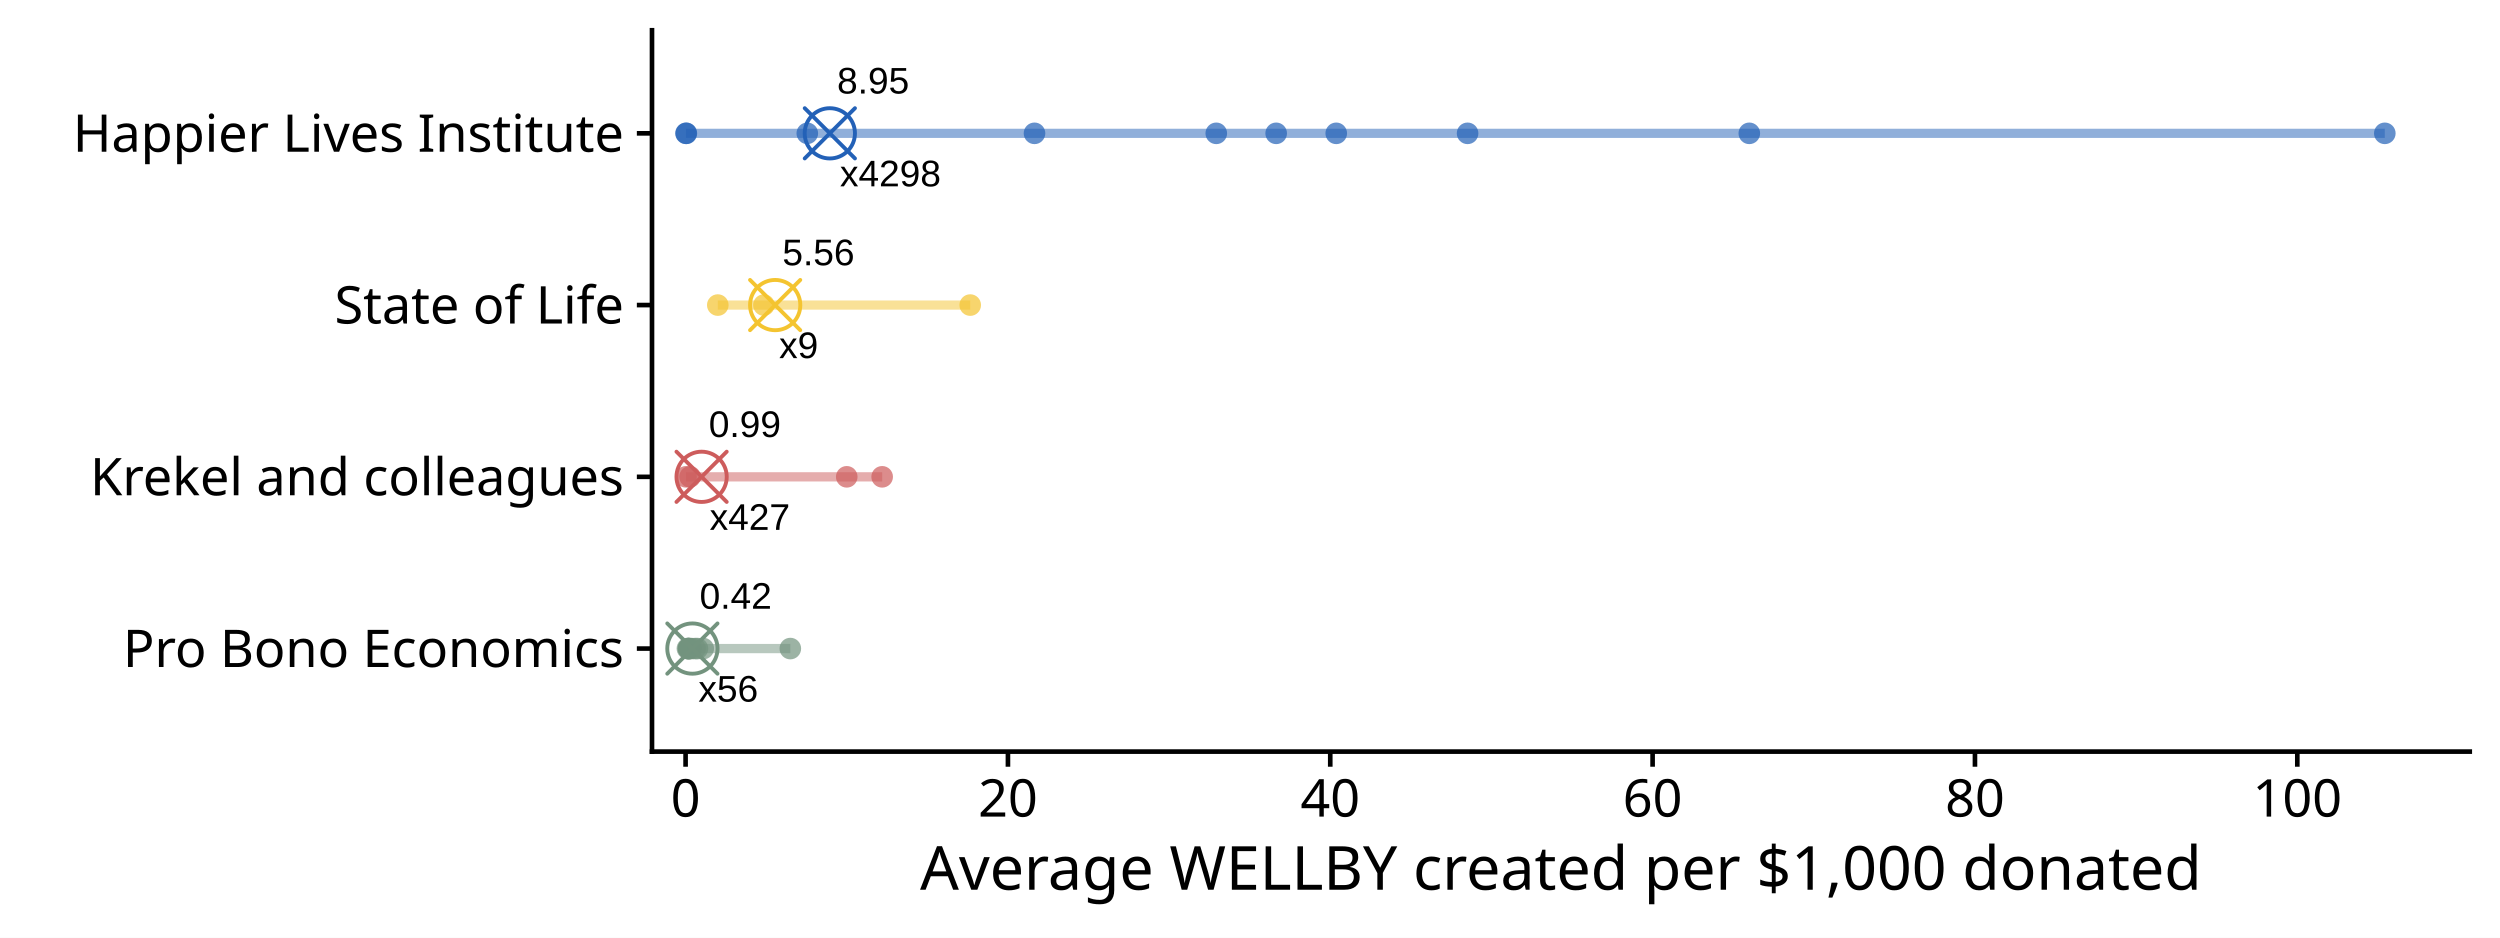
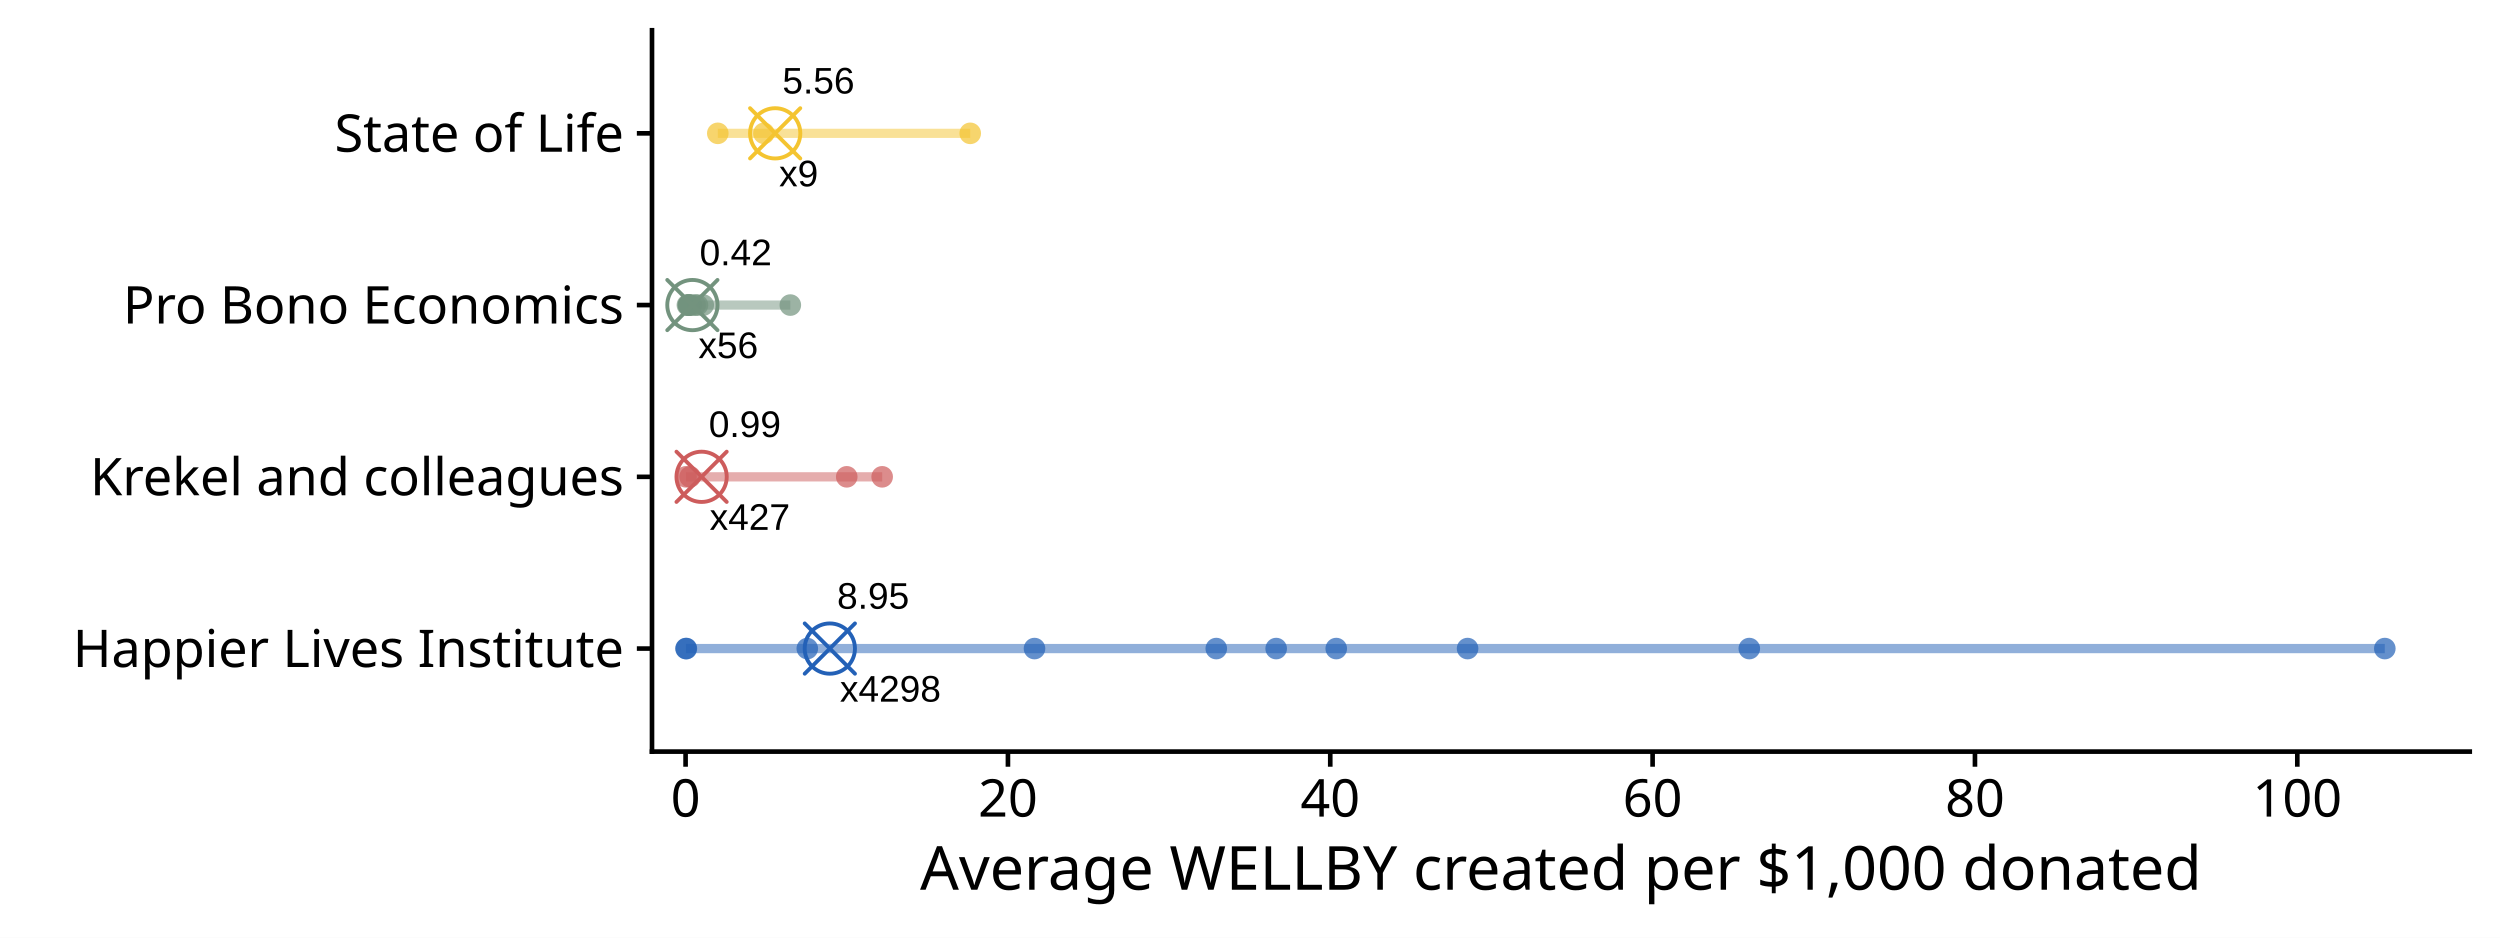
<svg xmlns="http://www.w3.org/2000/svg" role="img" aria-labelledby="evaluators_WBp1k-title" width="100%" viewBox="0 0 576.00 216.00">
  <g class="svglite">
    <defs>
      <style type="text/css">
    .svglite line, .svglite polyline, .svglite polygon, .svglite path, .svglite rect, .svglite circle {
      fill: none;
      stroke: #000000;
      stroke-linecap: round;
      stroke-linejoin: round;
      stroke-miterlimit: 10.00;
    }
    .svglite text {
      white-space: pre;
    }
    .svglite g.glyphgroup path {
      fill: inherit;
      stroke: none;
    }
  </style>
    </defs>
    <rect width="100%" height="100%" style="stroke: none; fill: #FFFFFF;" />
    <defs>
      <clipPath id="cpMC4wMHw1NzYuMDB8MC4wMHwyMTYuMDA=">
        <rect x="0.00" y="0.00" width="576.00" height="216.00" />
      </clipPath>
    </defs>
    <g clip-path="url(#cpMC4wMHw1NzYuMDB8MC4wMHwyMTYuMDA=)">
      <rect x="0.00" y="0.00" width="576.00" height="216.00" style="stroke-width: 1.07; stroke: none; fill: #FFFFFF;" />
    </g>
    <defs>
      <clipPath id="cpMTUwLjIyfDU2OS4wM3w2Ljk3fDE3My4xNw==">
        <rect x="150.22" y="6.97" width="418.81" height="166.20" />
      </clipPath>
    </defs>
    <g clip-path="url(#cpMTUwLjIyfDU2OS4wM3w2Ljk3fDE3My4xNw==)">
      <rect x="150.22" y="6.97" width="418.81" height="166.20" style="stroke-width: 1.07; stroke: none; fill: #FFFFFF;" />
-       <circle cx="549.46" cy="30.72" r="2.49" style="stroke-width: 0.90; stroke: none; fill: #2361B7; fill-opacity: 0.70;" />
-       <circle cx="403.04" cy="30.72" r="2.49" style="stroke-width: 0.90; stroke: none; fill: #2361B7; fill-opacity: 0.70;" />
-       <circle cx="338.13" cy="30.72" r="2.49" style="stroke-width: 0.90; stroke: none; fill: #2361B7; fill-opacity: 0.70;" />
-       <circle cx="307.87" cy="30.72" r="2.49" style="stroke-width: 0.90; stroke: none; fill: #2361B7; fill-opacity: 0.70;" />
-       <circle cx="294.03" cy="30.72" r="2.49" style="stroke-width: 0.90; stroke: none; fill: #2361B7; fill-opacity: 0.70;" />
-       <circle cx="280.23" cy="30.72" r="2.49" style="stroke-width: 0.90; stroke: none; fill: #2361B7; fill-opacity: 0.70;" />
-       <circle cx="238.35" cy="30.72" r="2.49" style="stroke-width: 0.90; stroke: none; fill: #2361B7; fill-opacity: 0.70;" />
-       <circle cx="223.54" cy="70.29" r="2.49" style="stroke-width: 0.90; stroke: none; fill: #F4C430; fill-opacity: 0.70;" />
+       <circle cx="549.46" cy="149.43" r="2.49" style="stroke-width: 0.90; stroke: none; fill: #2361B7; fill-opacity: 0.70;" />
+       <circle cx="403.04" cy="149.43" r="2.49" style="stroke-width: 0.90; stroke: none; fill: #2361B7; fill-opacity: 0.70;" />
+       <circle cx="338.13" cy="149.43" r="2.49" style="stroke-width: 0.90; stroke: none; fill: #2361B7; fill-opacity: 0.70;" />
+       <circle cx="307.87" cy="149.43" r="2.49" style="stroke-width: 0.90; stroke: none; fill: #2361B7; fill-opacity: 0.70;" />
+       <circle cx="294.03" cy="149.43" r="2.49" style="stroke-width: 0.90; stroke: none; fill: #2361B7; fill-opacity: 0.70;" />
+       <circle cx="280.23" cy="149.43" r="2.49" style="stroke-width: 0.90; stroke: none; fill: #2361B7; fill-opacity: 0.70;" />
+       <circle cx="238.35" cy="149.43" r="2.49" style="stroke-width: 0.90; stroke: none; fill: #2361B7; fill-opacity: 0.70;" />
+       <circle cx="223.54" cy="30.72" r="2.49" style="stroke-width: 0.90; stroke: none; fill: #F4C430; fill-opacity: 0.70;" />
      <circle cx="203.25" cy="109.86" r="2.49" style="stroke-width: 0.90; stroke: none; fill: #CD5C5C; fill-opacity: 0.70;" />
      <circle cx="195.09" cy="109.86" r="2.49" style="stroke-width: 0.90; stroke: none; fill: #CD5C5C; fill-opacity: 0.70;" />
-       <circle cx="186.00" cy="30.72" r="2.49" style="stroke-width: 0.90; stroke: none; fill: #2361B7; fill-opacity: 0.70;" />
-       <circle cx="182.09" cy="149.43" r="2.49" style="stroke-width: 0.90; stroke: none; fill: #73937E; fill-opacity: 0.70;" />
-       <circle cx="176.01" cy="70.29" r="2.49" style="stroke-width: 0.90; stroke: none; fill: #F4C430; fill-opacity: 0.70;" />
-       <circle cx="165.38" cy="70.29" r="2.49" style="stroke-width: 0.90; stroke: none; fill: #F4C430; fill-opacity: 0.70;" />
-       <circle cx="162.03" cy="149.43" r="2.49" style="stroke-width: 0.90; stroke: none; fill: #73937E; fill-opacity: 0.70;" />
-       <circle cx="160.70" cy="149.43" r="2.49" style="stroke-width: 0.90; stroke: none; fill: #73937E; fill-opacity: 0.70;" />
-       <circle cx="160.17" cy="149.43" r="2.49" style="stroke-width: 0.90; stroke: none; fill: #73937E; fill-opacity: 0.70;" />
-       <circle cx="159.31" cy="149.43" r="2.49" style="stroke-width: 0.90; stroke: none; fill: #73937E; fill-opacity: 0.70;" />
+       <circle cx="186.00" cy="149.43" r="2.49" style="stroke-width: 0.90; stroke: none; fill: #2361B7; fill-opacity: 0.70;" />
+       <circle cx="182.09" cy="70.29" r="2.49" style="stroke-width: 0.90; stroke: none; fill: #73937E; fill-opacity: 0.70;" />
+       <circle cx="176.01" cy="30.72" r="2.49" style="stroke-width: 0.90; stroke: none; fill: #F4C430; fill-opacity: 0.70;" />
+       <circle cx="165.38" cy="30.72" r="2.49" style="stroke-width: 0.90; stroke: none; fill: #F4C430; fill-opacity: 0.70;" />
+       <circle cx="162.03" cy="70.29" r="2.49" style="stroke-width: 0.90; stroke: none; fill: #73937E; fill-opacity: 0.70;" />
+       <circle cx="160.70" cy="70.29" r="2.49" style="stroke-width: 0.90; stroke: none; fill: #73937E; fill-opacity: 0.70;" />
+       <circle cx="160.17" cy="70.29" r="2.49" style="stroke-width: 0.90; stroke: none; fill: #73937E; fill-opacity: 0.70;" />
+       <circle cx="159.31" cy="70.29" r="2.49" style="stroke-width: 0.90; stroke: none; fill: #73937E; fill-opacity: 0.70;" />
      <circle cx="159.00" cy="109.86" r="2.49" style="stroke-width: 0.90; stroke: none; fill: #CD5C5C; fill-opacity: 0.70;" />
-       <circle cx="158.77" cy="149.43" r="2.49" style="stroke-width: 0.90; stroke: none; fill: #73937E; fill-opacity: 0.70;" />
-       <circle cx="158.66" cy="149.43" r="2.49" style="stroke-width: 0.90; stroke: none; fill: #73937E; fill-opacity: 0.70;" />
-       <circle cx="158.65" cy="149.43" r="2.49" style="stroke-width: 0.90; stroke: none; fill: #73937E; fill-opacity: 0.70;" />
-       <circle cx="158.62" cy="149.43" r="2.49" style="stroke-width: 0.90; stroke: none; fill: #73937E; fill-opacity: 0.70;" />
-       <circle cx="158.38" cy="149.43" r="2.49" style="stroke-width: 0.90; stroke: none; fill: #73937E; fill-opacity: 0.70;" />
-       <circle cx="158.14" cy="30.72" r="2.49" style="stroke-width: 0.90; stroke: none; fill: #2361B7; fill-opacity: 0.70;" />
+       <circle cx="158.77" cy="70.29" r="2.49" style="stroke-width: 0.90; stroke: none; fill: #73937E; fill-opacity: 0.70;" />
+       <circle cx="158.66" cy="70.29" r="2.49" style="stroke-width: 0.90; stroke: none; fill: #73937E; fill-opacity: 0.70;" />
+       <circle cx="158.65" cy="70.29" r="2.49" style="stroke-width: 0.90; stroke: none; fill: #73937E; fill-opacity: 0.70;" />
+       <circle cx="158.62" cy="70.29" r="2.49" style="stroke-width: 0.90; stroke: none; fill: #73937E; fill-opacity: 0.70;" />
+       <circle cx="158.38" cy="70.29" r="2.49" style="stroke-width: 0.90; stroke: none; fill: #73937E; fill-opacity: 0.70;" />
+       <circle cx="158.14" cy="149.43" r="2.49" style="stroke-width: 0.90; stroke: none; fill: #2361B7; fill-opacity: 0.70;" />
      <circle cx="158.06" cy="109.86" r="2.49" style="stroke-width: 0.90; stroke: none; fill: #CD5C5C; fill-opacity: 0.70;" />
-       <circle cx="158.05" cy="30.72" r="2.49" style="stroke-width: 0.90; stroke: none; fill: #2361B7; fill-opacity: 0.70;" />
-       <line x1="158.05" y1="30.72" x2="549.46" y2="30.72" style="stroke-width: 2.13; stroke: #2361B7; stroke-opacity: 0.50; stroke-linecap: butt;" />
-       <line x1="165.38" y1="70.29" x2="223.54" y2="70.29" style="stroke-width: 2.13; stroke: #F4C430; stroke-opacity: 0.50; stroke-linecap: butt;" />
+       <circle cx="158.05" cy="149.43" r="2.49" style="stroke-width: 0.90; stroke: none; fill: #2361B7; fill-opacity: 0.70;" />
+       <line x1="158.05" y1="149.43" x2="549.46" y2="149.43" style="stroke-width: 2.13; stroke: #2361B7; stroke-opacity: 0.50; stroke-linecap: butt;" />
+       <line x1="165.38" y1="30.72" x2="223.54" y2="30.72" style="stroke-width: 2.13; stroke: #F4C430; stroke-opacity: 0.50; stroke-linecap: butt;" />
      <line x1="158.06" y1="109.86" x2="203.25" y2="109.86" style="stroke-width: 2.13; stroke: #CD5C5C; stroke-opacity: 0.50; stroke-linecap: butt;" />
-       <line x1="158.38" y1="149.43" x2="182.09" y2="149.43" style="stroke-width: 2.13; stroke: #73937E; stroke-opacity: 0.50; stroke-linecap: butt;" />
-       <circle cx="191.19" cy="30.72" r="5.79" style="stroke-width: 0.90; stroke: #2361B7;" />
-       <line x1="185.41" y1="36.50" x2="196.98" y2="24.93" style="stroke-width: 0.90; stroke: #2361B7;" />
-       <line x1="185.41" y1="24.93" x2="196.98" y2="36.50" style="stroke-width: 0.90; stroke: #2361B7;" />
-       <circle cx="178.60" cy="70.29" r="5.79" style="stroke-width: 0.90; stroke: #F4C430;" />
-       <line x1="172.81" y1="76.07" x2="184.38" y2="64.50" style="stroke-width: 0.90; stroke: #F4C430;" />
-       <line x1="172.81" y1="64.50" x2="184.38" y2="76.07" style="stroke-width: 0.90; stroke: #F4C430;" />
+       <line x1="158.38" y1="70.29" x2="182.09" y2="70.29" style="stroke-width: 2.13; stroke: #73937E; stroke-opacity: 0.50; stroke-linecap: butt;" />
+       <circle cx="191.19" cy="149.43" r="5.79" style="stroke-width: 0.90; stroke: #2361B7;" />
+       <line x1="185.41" y1="155.22" x2="196.98" y2="143.64" style="stroke-width: 0.90; stroke: #2361B7;" />
+       <line x1="185.41" y1="143.64" x2="196.98" y2="155.22" style="stroke-width: 0.90; stroke: #2361B7;" />
+       <circle cx="178.60" cy="30.72" r="5.79" style="stroke-width: 0.90; stroke: #F4C430;" />
+       <line x1="172.81" y1="36.50" x2="184.38" y2="24.93" style="stroke-width: 0.90; stroke: #F4C430;" />
+       <line x1="172.81" y1="24.93" x2="184.38" y2="36.50" style="stroke-width: 0.90; stroke: #F4C430;" />
      <circle cx="161.65" cy="109.86" r="5.79" style="stroke-width: 0.90; stroke: #CD5C5C;" />
      <line x1="155.86" y1="115.64" x2="167.43" y2="104.07" style="stroke-width: 0.90; stroke: #CD5C5C;" />
      <line x1="155.86" y1="104.07" x2="167.43" y2="115.64" style="stroke-width: 0.90; stroke: #CD5C5C;" />
-       <circle cx="159.53" cy="149.43" r="5.79" style="stroke-width: 0.90; stroke: #73937E;" />
-       <line x1="153.74" y1="155.22" x2="165.31" y2="143.64" style="stroke-width: 0.90; stroke: #73937E;" />
-       <line x1="153.74" y1="143.64" x2="165.31" y2="155.22" style="stroke-width: 0.90; stroke: #73937E;" />
-       <text x="192.86" y="21.55" style="font-size: 8.54px; font-family: &quot;Arial&quot;;" textLength="16.62px" lengthAdjust="spacingAndGlyphs">8.95</text>
-       <text x="180.26" y="61.12" style="font-size: 8.54px; font-family: &quot;Arial&quot;;" textLength="16.62px" lengthAdjust="spacingAndGlyphs">5.56</text>
+       <circle cx="159.53" cy="70.29" r="5.79" style="stroke-width: 0.90; stroke: #73937E;" />
+       <line x1="153.74" y1="76.07" x2="165.31" y2="64.50" style="stroke-width: 0.90; stroke: #73937E;" />
+       <line x1="153.74" y1="64.50" x2="165.31" y2="76.07" style="stroke-width: 0.90; stroke: #73937E;" />
+       <text x="192.86" y="140.26" style="font-size: 8.54px; font-family: &quot;Arial&quot;;" textLength="16.62px" lengthAdjust="spacingAndGlyphs">8.95</text>
+       <text x="180.26" y="21.55" style="font-size: 8.54px; font-family: &quot;Arial&quot;;" textLength="16.62px" lengthAdjust="spacingAndGlyphs">5.56</text>
      <text x="163.31" y="100.69" style="font-size: 8.54px; font-family: &quot;Arial&quot;;" textLength="16.62px" lengthAdjust="spacingAndGlyphs">0.99</text>
-       <text x="161.19" y="140.26" style="font-size: 8.54px; font-family: &quot;Arial&quot;;" textLength="16.62px" lengthAdjust="spacingAndGlyphs">0.42</text>
-       <text x="193.52" y="42.94" style="font-size: 8.54px; font-family: &quot;Arial&quot;;" textLength="23.27px" lengthAdjust="spacingAndGlyphs">x4298</text>
-       <text x="179.50" y="82.51" style="font-size: 8.54px; font-family: &quot;Arial&quot;;" textLength="9.02px" lengthAdjust="spacingAndGlyphs">x9</text>
+       <text x="161.19" y="61.12" style="font-size: 8.54px; font-family: &quot;Arial&quot;;" textLength="16.62px" lengthAdjust="spacingAndGlyphs">0.42</text>
+       <text x="193.52" y="161.66" style="font-size: 8.54px; font-family: &quot;Arial&quot;;" textLength="23.27px" lengthAdjust="spacingAndGlyphs">x4298</text>
+       <text x="179.50" y="42.94" style="font-size: 8.54px; font-family: &quot;Arial&quot;;" textLength="9.02px" lengthAdjust="spacingAndGlyphs">x9</text>
      <text x="163.50" y="122.08" style="font-size: 8.54px; font-family: &quot;Arial&quot;;" textLength="18.52px" lengthAdjust="spacingAndGlyphs">x427</text>
-       <text x="160.91" y="161.66" style="font-size: 8.54px; font-family: &quot;Arial&quot;;" textLength="13.77px" lengthAdjust="spacingAndGlyphs">x56</text>
+       <text x="160.91" y="82.51" style="font-size: 8.54px; font-family: &quot;Arial&quot;;" textLength="13.77px" lengthAdjust="spacingAndGlyphs">x56</text>
    </g>
    <g clip-path="url(#cpMC4wMHw1NzYuMDB8MC4wMHwyMTYuMDA=)">
      <polyline points="150.22,173.17 150.22,6.97 " style="stroke-width: 1.07; stroke-linecap: square;" />
-       <text x="143.74" y="153.68" text-anchor="end" style="font-size: 12.00px; font-family: &quot;Avenir&quot;;" textLength="110.67px" lengthAdjust="spacingAndGlyphs">Pro Bono Economics</text>
+       <text x="143.74" y="153.68" text-anchor="end" style="font-size: 12.00px; font-family: &quot;Avenir&quot;;" textLength="119.34px" lengthAdjust="spacingAndGlyphs">Happier Lives Institute</text>
      <text x="143.74" y="114.11" text-anchor="end" style="font-size: 12.00px; font-family: &quot;Avenir&quot;;" textLength="117.58px" lengthAdjust="spacingAndGlyphs">Krekel and colleagues</text>
-       <text x="143.74" y="74.54" text-anchor="end" style="font-size: 12.00px; font-family: &quot;Avenir&quot;;" textLength="63.98px" lengthAdjust="spacingAndGlyphs">State of Life</text>
-       <text x="143.74" y="34.96" text-anchor="end" style="font-size: 12.00px; font-family: &quot;Avenir&quot;;" textLength="119.34px" lengthAdjust="spacingAndGlyphs">Happier Lives Institute</text>
+       <text x="143.74" y="74.54" text-anchor="end" style="font-size: 12.00px; font-family: &quot;Avenir&quot;;" textLength="110.67px" lengthAdjust="spacingAndGlyphs">Pro Bono Economics</text>
+       <text x="143.74" y="34.96" text-anchor="end" style="font-size: 12.00px; font-family: &quot;Avenir&quot;;" textLength="63.98px" lengthAdjust="spacingAndGlyphs">State of Life</text>
      <polyline points="146.73,149.43 150.22,149.43 " style="stroke-width: 1.07; stroke-linecap: butt;" />
      <polyline points="146.73,109.86 150.22,109.86 " style="stroke-width: 1.07; stroke-linecap: butt;" />
      <polyline points="146.73,70.29 150.22,70.29 " style="stroke-width: 1.07; stroke-linecap: butt;" />
      <polyline points="146.73,30.72 150.22,30.72 " style="stroke-width: 1.07; stroke-linecap: butt;" />
      <polyline points="150.22,173.17 569.03,173.17 " style="stroke-width: 1.07; stroke-linecap: square;" />
      <polyline points="157.96,176.66 157.96,173.17 " style="stroke-width: 1.07; stroke-linecap: butt;" />
      <polyline points="232.23,176.66 232.23,173.17 " style="stroke-width: 1.07; stroke-linecap: butt;" />
      <polyline points="306.49,176.66 306.49,173.17 " style="stroke-width: 1.07; stroke-linecap: butt;" />
      <polyline points="380.76,176.66 380.76,173.17 " style="stroke-width: 1.07; stroke-linecap: butt;" />
      <polyline points="455.03,176.66 455.03,173.17 " style="stroke-width: 1.07; stroke-linecap: butt;" />
      <polyline points="529.30,176.66 529.30,173.17 " style="stroke-width: 1.07; stroke-linecap: butt;" />
      <text x="157.96" y="188.14" text-anchor="middle" style="font-size: 12.00px; font-family: &quot;Avenir&quot;;" textLength="6.67px" lengthAdjust="spacingAndGlyphs">0</text>
      <text x="232.23" y="188.14" text-anchor="middle" style="font-size: 12.00px; font-family: &quot;Avenir&quot;;" textLength="13.34px" lengthAdjust="spacingAndGlyphs">20</text>
      <text x="306.49" y="188.14" text-anchor="middle" style="font-size: 12.00px; font-family: &quot;Avenir&quot;;" textLength="13.34px" lengthAdjust="spacingAndGlyphs">40</text>
      <text x="380.76" y="188.14" text-anchor="middle" style="font-size: 12.00px; font-family: &quot;Avenir&quot;;" textLength="13.34px" lengthAdjust="spacingAndGlyphs">60</text>
      <text x="455.03" y="188.14" text-anchor="middle" style="font-size: 12.00px; font-family: &quot;Avenir&quot;;" textLength="13.34px" lengthAdjust="spacingAndGlyphs">80</text>
      <text x="529.30" y="188.14" text-anchor="middle" style="font-size: 12.00px; font-family: &quot;Avenir&quot;;" textLength="20.02px" lengthAdjust="spacingAndGlyphs">100</text>
      <text x="359.62" y="204.99" text-anchor="middle" style="font-size: 14.00px; font-family: &quot;Avenir&quot;;" textLength="287.72px" lengthAdjust="spacingAndGlyphs">Average WELLBY created per $1,000 donated</text>
    </g>
  </g>
</svg>
